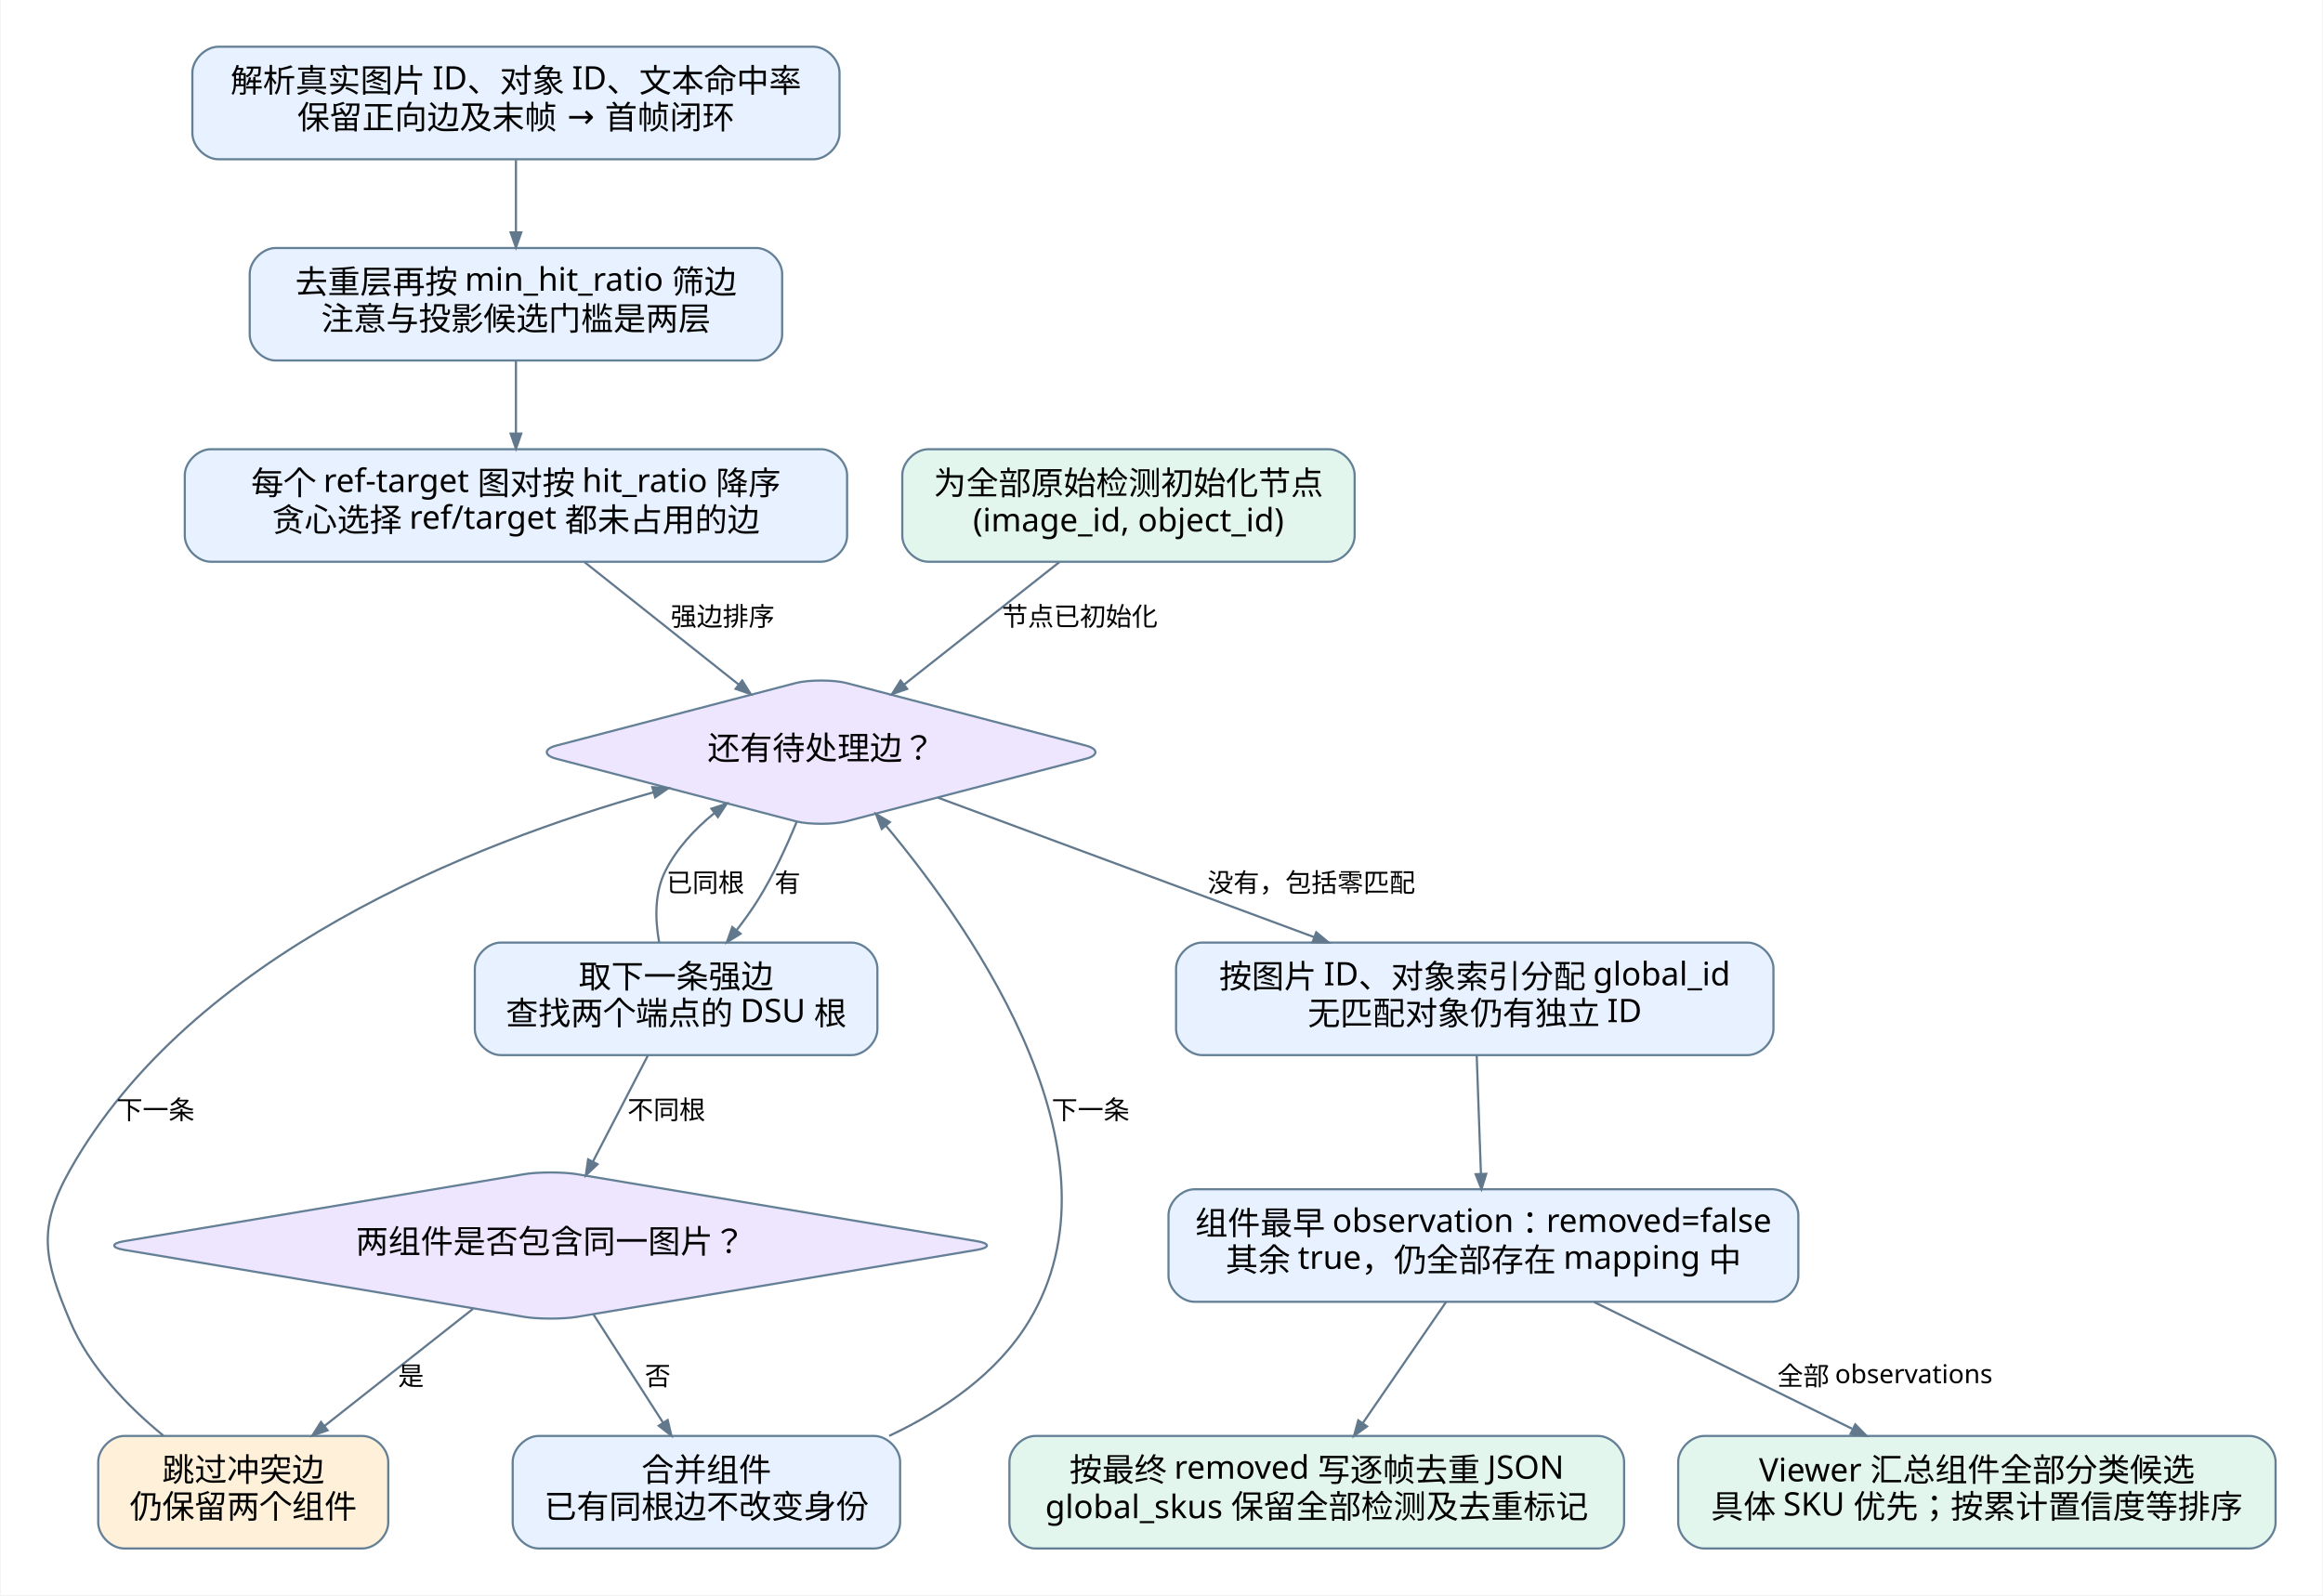
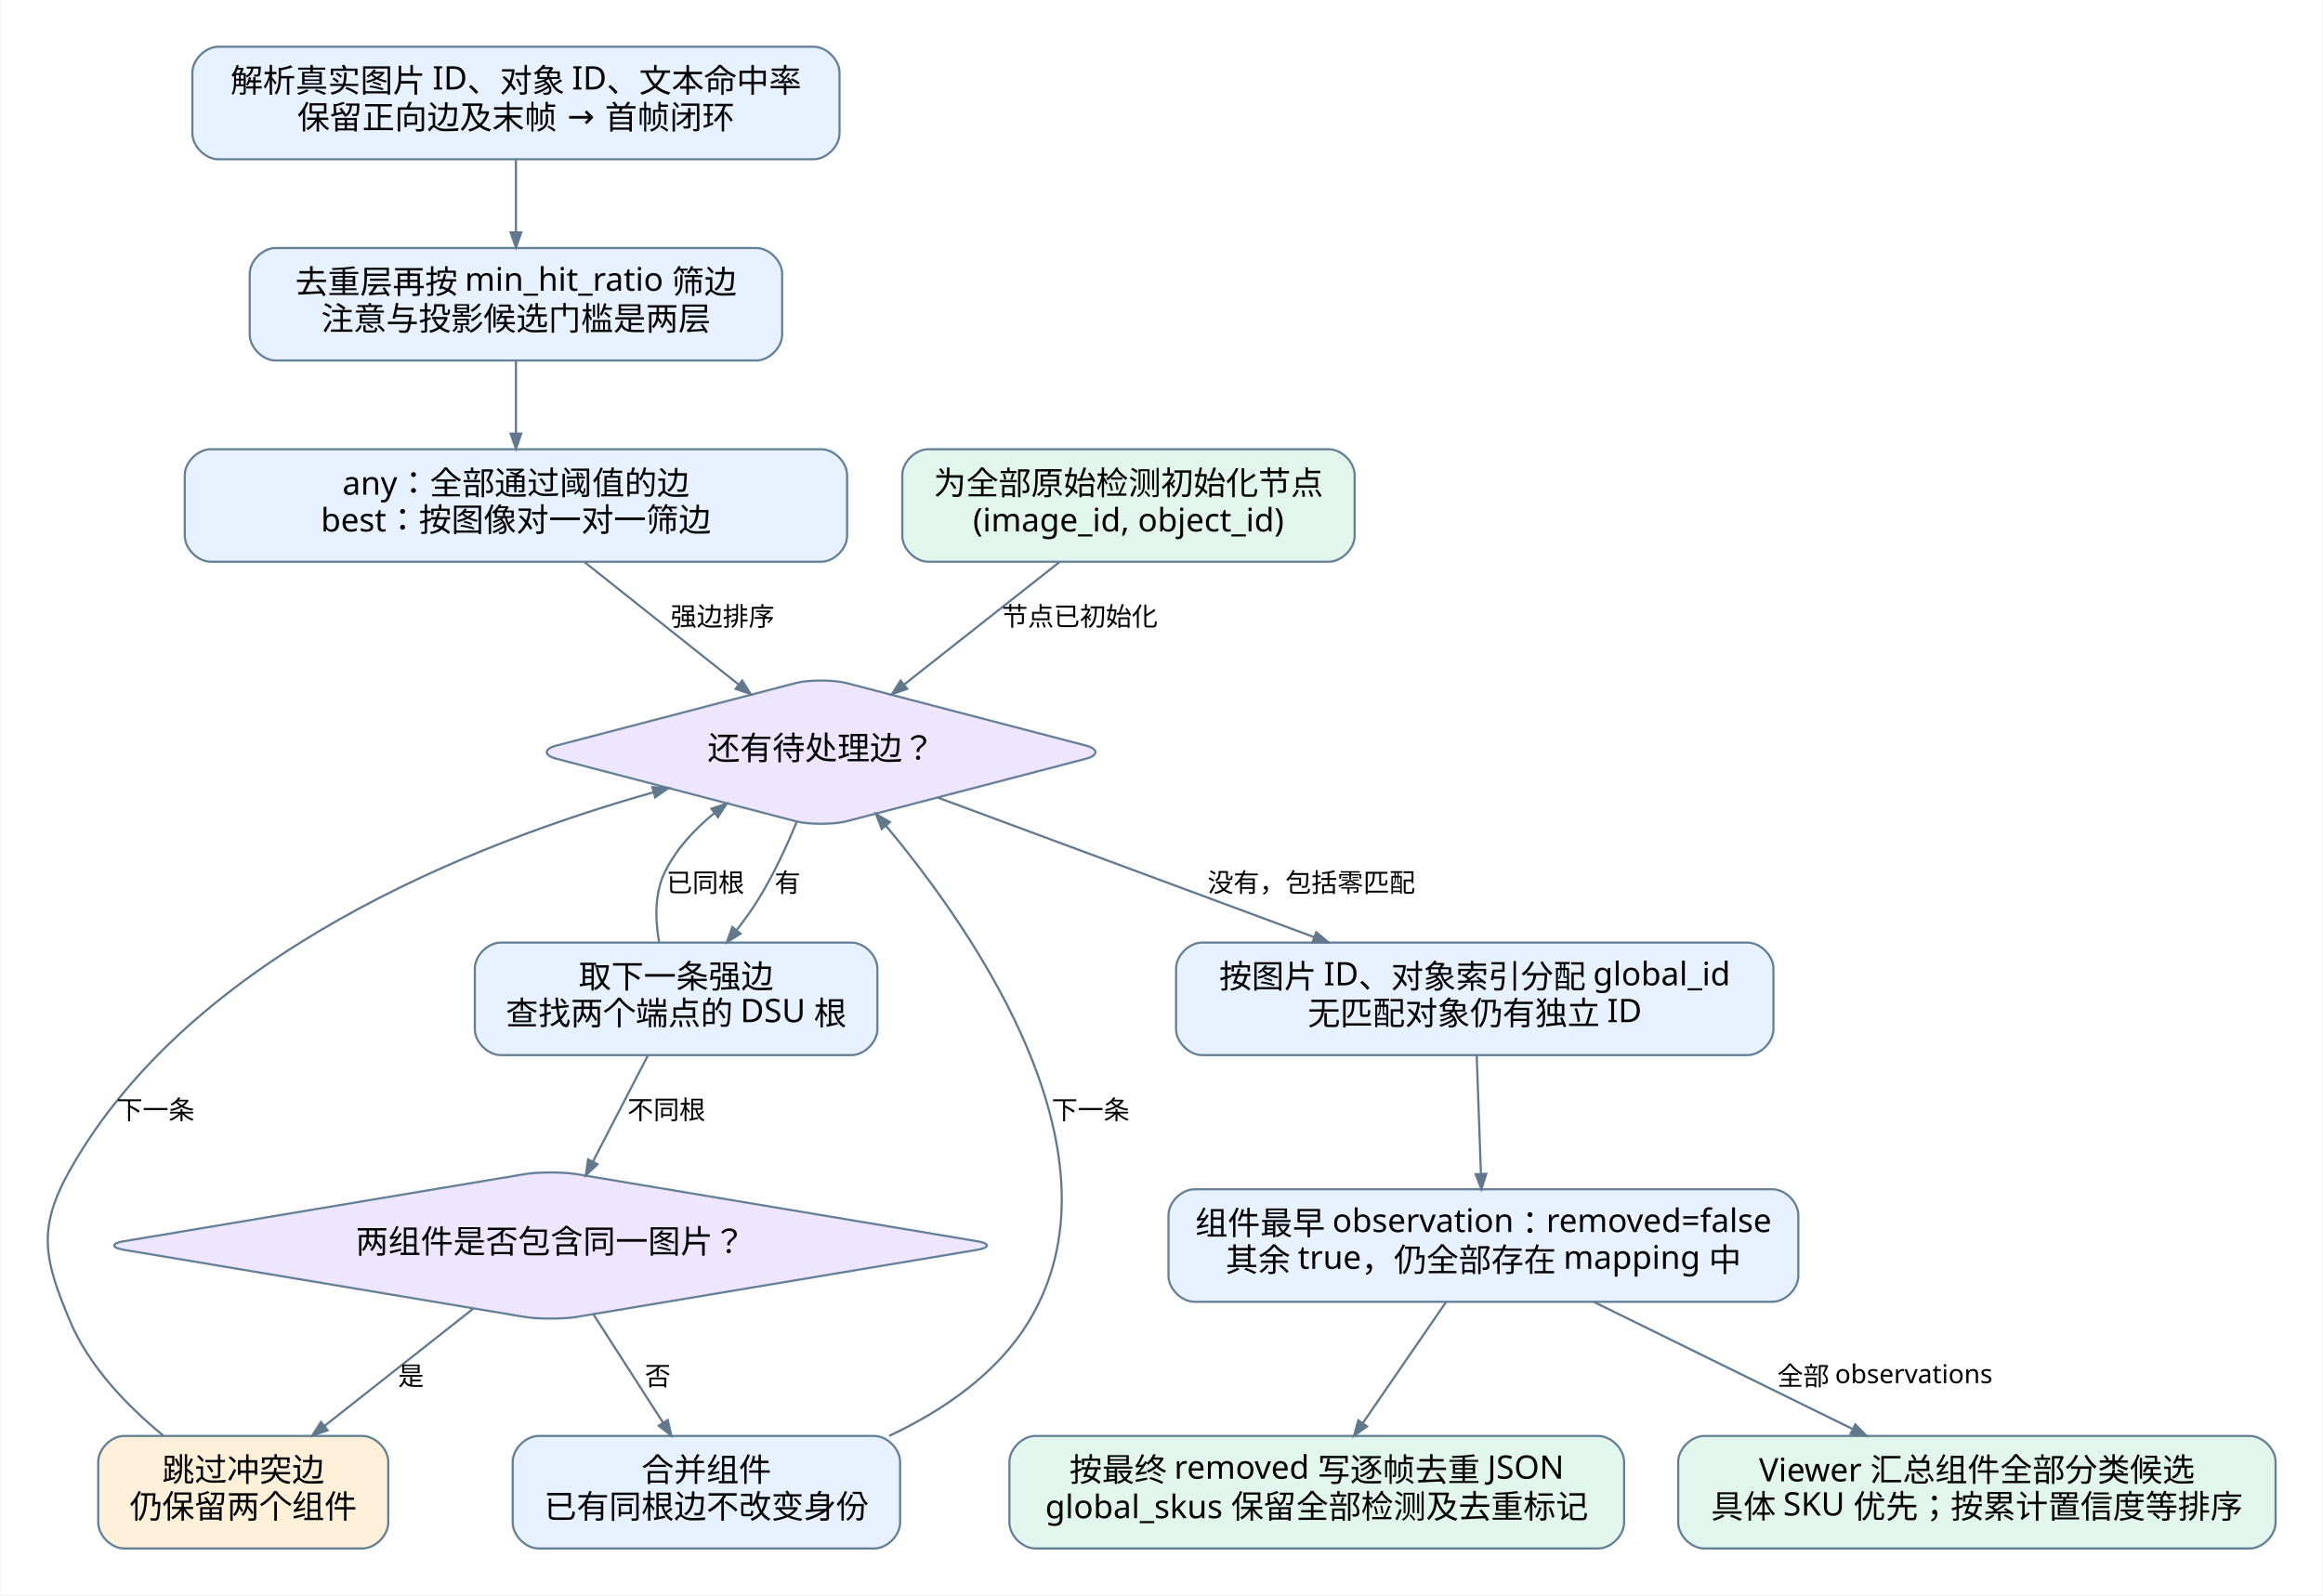
<svg xmlns="http://www.w3.org/2000/svg" width="1073pt" height="737pt" viewBox="0.00 0.00 1072.67 737.20">
  <g id="graph0" class="graph" transform="scale(1 1) rotate(0) translate(21.6 715.6)">
    <polygon fill="white" stroke="transparent" points="-21.6,21.6 -21.6,-715.6 1051.07,-715.6 1051.07,21.6 -21.6,21.6" />
    <g id="node1" class="node">
      <path fill="#e8f1ff" stroke="#648096" d="M353.97,-694C353.97,-694 78.97,-694 78.97,-694 72.97,-694 66.97,-688 66.97,-682 66.97,-682 66.97,-654 66.97,-654 66.97,-648 72.97,-642 78.97,-642 78.97,-642 353.97,-642 353.97,-642 359.97,-642 365.97,-648 365.97,-654 365.97,-654 365.97,-682 365.97,-682 365.97,-688 359.97,-694 353.97,-694" />
      <text text-anchor="middle" x="216.47" y="-673" font-family="SimHei" font-size="15.00">解析真实图片 ID、对象 ID、文本命中率</text>
      <text text-anchor="middle" x="216.47" y="-656" font-family="SimHei" font-size="15.00">保留正向边及末帧 → 首帧闭环</text>
    </g>
    <g id="node2" class="node">
      <path fill="#e8f1ff" stroke="#648096" d="M327.47,-601C327.47,-601 105.47,-601 105.47,-601 99.47,-601 93.47,-595 93.47,-589 93.47,-589 93.47,-561 93.47,-561 93.47,-555 99.47,-549 105.47,-549 105.47,-549 327.47,-549 327.47,-549 333.47,-549 339.47,-555 339.47,-561 339.47,-561 339.47,-589 339.47,-589 339.47,-595 333.47,-601 327.47,-601" />
      <text text-anchor="middle" x="216.47" y="-580" font-family="SimHei" font-size="15.00">去重层再按 min_hit_ratio 筛边</text>
      <text text-anchor="middle" x="216.47" y="-563" font-family="SimHei" font-size="15.00">注意与投影候选门槛是两层</text>
    </g>
    <g id="edge1" class="edge">
      <path fill="none" stroke="#61788d" d="M216.47,-641.65C216.47,-631.3 216.47,-619.2 216.47,-608.23" />
      <polygon fill="#61788d" stroke="#61788d" points="218.92,-608.21 216.47,-601.21 214.02,-608.21 218.92,-608.21" />
    </g>
    <g id="node3" class="node">
      <path fill="#e8f1ff" stroke="#648096" d="M357.47,-508C357.47,-508 75.47,-508 75.47,-508 69.47,-508 63.47,-502 63.47,-496 63.47,-496 63.47,-468 63.47,-468 63.47,-462 69.47,-456 75.47,-456 75.47,-456 357.47,-456 357.47,-456 363.47,-456 369.47,-462 369.47,-468 369.47,-468 369.47,-496 369.47,-496 369.47,-502 363.47,-508 357.47,-508" />
-       <text text-anchor="middle" x="216.47" y="-487" font-family="SimHei" font-size="15.00">每个 ref-target 图对按 hit_ratio 降序</text>
-       <text text-anchor="middle" x="216.47" y="-470" font-family="SimHei" font-size="15.00">贪心选择 ref/target 都未占用的边</text>
+       <text text-anchor="middle" x="216.47" y="-487" font-family="SimHei" font-size="15.00">any：全部通过阈值的边</text>
+       <text text-anchor="middle" x="216.47" y="-470" font-family="SimHei" font-size="15.00">best：按图像对一对一筛边</text>
    </g>
    <g id="edge2" class="edge">
      <path fill="none" stroke="#61788d" d="M216.47,-548.65C216.47,-538.3 216.47,-526.2 216.47,-515.23" />
      <polygon fill="#61788d" stroke="#61788d" points="218.92,-515.21 216.47,-508.21 214.02,-515.21 218.92,-515.21" />
    </g>
    <g id="node5" class="node">
      <path fill="#eee6ff" stroke="#648096" d="M345.86,-399.97C345.86,-399.97 235.08,-371.03 235.08,-371.03 229.27,-369.52 229.27,-366.48 235.08,-364.97 235.08,-364.97 345.86,-336.03 345.86,-336.03 351.66,-334.52 363.27,-334.52 369.08,-336.03 369.08,-336.03 479.86,-364.97 479.86,-364.97 485.66,-366.48 485.66,-369.52 479.86,-371.03 479.86,-371.03 369.08,-399.97 369.08,-399.97 363.27,-401.48 351.66,-401.48 345.86,-399.97" />
      <text text-anchor="middle" x="357.47" y="-364.5" font-family="SimHei" font-size="15.00">还有待处理边？</text>
    </g>
    <g id="edge3" class="edge">
      <path fill="none" stroke="#61788d" d="M248.11,-455.87C269.22,-439.1 297.09,-416.96 319.41,-399.23" />
      <polygon fill="#61788d" stroke="#61788d" points="321,-401.1 324.95,-394.83 317.95,-397.26 321,-401.1" />
      <text text-anchor="middle" x="311.97" y="-426.4" font-family="SimHei" font-size="12.00">强边排序</text>
    </g>
    <g id="node4" class="node">
      <path fill="#e3f6ee" stroke="#648096" d="M591.97,-508C591.97,-508 406.97,-508 406.97,-508 400.97,-508 394.97,-502 394.97,-496 394.97,-496 394.97,-468 394.97,-468 394.97,-462 400.97,-456 406.97,-456 406.97,-456 591.97,-456 591.97,-456 597.97,-456 603.97,-462 603.97,-468 603.97,-468 603.97,-496 603.97,-496 603.97,-502 597.97,-508 591.97,-508" />
      <text text-anchor="middle" x="499.47" y="-487" font-family="SimHei" font-size="15.00">为全部原始检测初始化节点</text>
      <text text-anchor="middle" x="499.47" y="-470" font-family="SimHei" font-size="15.00">(image_id, object_id)</text>
    </g>
    <g id="edge4" class="edge">
      <path fill="none" stroke="#61788d" d="M467.6,-455.87C446.34,-439.1 418.28,-416.96 395.8,-399.23" />
      <polygon fill="#61788d" stroke="#61788d" points="397.23,-397.24 390.21,-394.83 394.19,-401.09 397.23,-397.24" />
      <text text-anchor="middle" x="476.97" y="-426.4" font-family="SimHei" font-size="12.00">节点已初始化</text>
    </g>
    <g id="node6" class="node">
      <path fill="#e8f1ff" stroke="#648096" d="M371.47,-280C371.47,-280 209.47,-280 209.47,-280 203.47,-280 197.47,-274 197.47,-268 197.47,-268 197.47,-240 197.47,-240 197.47,-234 203.47,-228 209.47,-228 209.47,-228 371.47,-228 371.47,-228 377.47,-228 383.47,-234 383.47,-240 383.47,-240 383.47,-268 383.47,-268 383.47,-274 377.47,-280 371.47,-280" />
      <text text-anchor="middle" x="290.47" y="-259" font-family="SimHei" font-size="15.00">取下一条强边</text>
      <text text-anchor="middle" x="290.47" y="-242" font-family="SimHei" font-size="15.00">查找两个端点的 DSU 根</text>
    </g>
    <g id="edge5" class="edge">
      <path fill="none" stroke="#61788d" d="M346.14,-335.7C341.38,-324.11 335.35,-311.1 328.47,-300 325.51,-295.23 322.08,-290.44 318.51,-285.86" />
      <polygon fill="#61788d" stroke="#61788d" points="320.24,-284.1 313.94,-280.18 316.42,-287.17 320.24,-284.1" />
      <text text-anchor="middle" x="341.97" y="-303.4" font-family="SimHei" font-size="12.00">有</text>
    </g>
    <g id="node10" class="node">
      <path fill="#e8f1ff" stroke="#648096" d="M785.47,-280C785.47,-280 533.47,-280 533.47,-280 527.47,-280 521.47,-274 521.47,-268 521.47,-268 521.47,-240 521.47,-240 521.47,-234 527.47,-228 533.47,-228 533.47,-228 785.47,-228 785.47,-228 791.47,-228 797.47,-234 797.47,-240 797.47,-240 797.47,-268 797.47,-268 797.47,-274 791.47,-280 785.47,-280" />
      <text text-anchor="middle" x="659.47" y="-259" font-family="SimHei" font-size="15.00">按图片 ID、对象索引分配 global_id</text>
      <text text-anchor="middle" x="659.47" y="-242" font-family="SimHei" font-size="15.00">无匹配对象仍有独立 ID</text>
    </g>
    <g id="edge6" class="edge">
      <path fill="none" stroke="#61788d" d="M411.46,-346.98C459.86,-329.03 531.33,-302.52 585.13,-282.57" />
      <polygon fill="#61788d" stroke="#61788d" points="586.22,-284.78 591.93,-280.05 584.52,-280.18 586.22,-284.78" />
      <text text-anchor="middle" x="583.97" y="-303.4" font-family="SimHei" font-size="12.00">没有，包括零匹配</text>
    </g>
    <g id="edge7" class="edge">
      <path fill="none" stroke="#61788d" d="M282.64,-280.09C280.73,-290.73 280.45,-302.97 285.47,-313 290.68,-323.42 298.95,-332.34 308.07,-339.77" />
      <polygon fill="#61788d" stroke="#61788d" points="306.8,-341.88 313.84,-344.2 309.78,-337.99 306.8,-341.88" />
      <text text-anchor="middle" x="303.97" y="-303.4" font-family="SimHei" font-size="12.00">已同根</text>
    </g>
    <g id="node7" class="node">
      <path fill="#eee6ff" stroke="#648096" d="M220.63,-173.02C220.63,-173.02 35.3,-141.98 35.3,-141.98 29.39,-140.99 29.39,-139.01 35.3,-138.02 35.3,-138.02 220.63,-106.98 220.63,-106.98 226.55,-105.99 238.39,-105.99 244.3,-106.98 244.3,-106.98 429.63,-138.02 429.63,-138.02 435.55,-139.01 435.55,-140.99 429.63,-141.98 429.63,-141.98 244.3,-173.02 244.3,-173.02 238.39,-174.01 226.55,-174.01 220.63,-173.02" />
      <text text-anchor="middle" x="232.47" y="-136.5" font-family="SimHei" font-size="15.00">两组件是否包含同一图片？</text>
    </g>
    <g id="edge8" class="edge">
      <path fill="none" stroke="#61788d" d="M277.45,-227.87C269.96,-213.4 260.41,-194.95 252.03,-178.77" />
      <polygon fill="#61788d" stroke="#61788d" points="254.16,-177.55 248.76,-172.46 249.81,-179.81 254.16,-177.55" />
      <text text-anchor="middle" x="285.97" y="-198.4" font-family="SimHei" font-size="12.00">不同根</text>
    </g>
    <g id="node8" class="node">
      <path fill="#fff0d9" stroke="#648096" d="M145.47,-52C145.47,-52 35.47,-52 35.47,-52 29.47,-52 23.47,-46 23.47,-40 23.47,-40 23.47,-12 23.47,-12 23.47,-6 29.47,0 35.47,0 35.47,0 145.47,0 145.47,0 151.47,0 157.47,-6 157.47,-12 157.47,-12 157.47,-40 157.47,-40 157.47,-46 151.47,-52 145.47,-52" />
      <text text-anchor="middle" x="90.47" y="-31" font-family="SimHei" font-size="15.00">跳过冲突边</text>
      <text text-anchor="middle" x="90.47" y="-14" font-family="SimHei" font-size="15.00">仍保留两个组件</text>
    </g>
    <g id="edge9" class="edge">
      <path fill="none" stroke="#61788d" d="M196.64,-110.74C175.67,-94.2 149.23,-73.35 127.98,-56.59" />
      <polygon fill="#61788d" stroke="#61788d" points="129.43,-54.61 122.41,-52.2 126.39,-58.45 129.43,-54.61" />
      <text text-anchor="middle" x="167.97" y="-75.4" font-family="SimHei" font-size="12.00">是</text>
    </g>
    <g id="node9" class="node">
      <path fill="#e8f1ff" stroke="#648096" d="M381.97,-52C381.97,-52 226.97,-52 226.97,-52 220.97,-52 214.97,-46 214.97,-40 214.97,-40 214.97,-12 214.97,-12 214.97,-6 220.97,0 226.97,0 226.97,0 381.97,0 381.97,0 387.97,0 393.97,-6 393.97,-12 393.97,-12 393.97,-40 393.97,-40 393.97,-46 387.97,-52 381.97,-52" />
      <text text-anchor="middle" x="304.47" y="-31" font-family="SimHei" font-size="15.00">合并组件</text>
      <text text-anchor="middle" x="304.47" y="-14" font-family="SimHei" font-size="15.00">已有同根边不改变身份</text>
    </g>
    <g id="edge10" class="edge">
      <path fill="none" stroke="#61788d" d="M252.33,-108.1C262.33,-92.55 274.42,-73.75 284.43,-58.16" />
      <polygon fill="#61788d" stroke="#61788d" points="286.58,-59.36 288.3,-52.14 282.46,-56.71 286.58,-59.36" />
      <text text-anchor="middle" x="281.97" y="-75.4" font-family="SimHei" font-size="12.00">否</text>
    </g>
    <g id="edge11" class="edge">
      <path fill="none" stroke="#61788d" d="M53.54,-52.17C37.05,-65.69 19.36,-83.91 10.47,-105 -1.62,-133.67 -4.83,-147.91 10.47,-175 66.68,-274.58 196,-325.76 279.92,-349.43" />
      <polygon fill="#61788d" stroke="#61788d" points="279.48,-351.85 286.88,-351.36 280.79,-347.13 279.48,-351.85" />
      <text text-anchor="middle" x="49.97" y="-198.4" font-family="SimHei" font-size="12.00">下一条</text>
    </g>
    <g id="edge12" class="edge">
      <path fill="none" stroke="#61788d" d="M388.92,-52.03C414.12,-63.88 438.88,-80.9 453.47,-105 499.45,-180.97 430.35,-282.49 387.41,-334.01" />
      <polygon fill="#61788d" stroke="#61788d" points="385.47,-332.51 382.82,-339.44 389.21,-335.67 385.47,-332.51" />
      <text text-anchor="middle" x="481.97" y="-198.4" font-family="SimHei" font-size="12.00">下一条</text>
    </g>
    <g id="node11" class="node">
      <path fill="#e8f1ff" stroke="#648096" d="M796.97,-166C796.97,-166 529.97,-166 529.97,-166 523.97,-166 517.97,-160 517.97,-154 517.97,-154 517.97,-126 517.97,-126 517.97,-120 523.97,-114 529.97,-114 529.97,-114 796.97,-114 796.97,-114 802.97,-114 808.97,-120 808.97,-126 808.97,-126 808.97,-154 808.97,-154 808.97,-160 802.97,-166 796.97,-166" />
      <text text-anchor="middle" x="663.47" y="-145" font-family="SimHei" font-size="15.00">组件最早 observation：removed=false</text>
      <text text-anchor="middle" x="663.47" y="-128" font-family="SimHei" font-size="15.00">其余 true，仍全部存在 mapping 中</text>
    </g>
    <g id="edge13" class="edge">
      <path fill="none" stroke="#61788d" d="M660.37,-227.87C660.94,-211.73 661.7,-190.61 662.32,-173.24" />
      <polygon fill="#61788d" stroke="#61788d" points="664.77,-173.13 662.57,-166.05 659.88,-172.96 664.77,-173.13" />
    </g>
    <g id="node12" class="node">
      <path fill="#e3f6ee" stroke="#648096" d="M716.47,-52C716.47,-52 456.47,-52 456.47,-52 450.47,-52 444.47,-46 444.47,-40 444.47,-40 444.47,-12 444.47,-12 444.47,-6 450.47,0 456.47,0 456.47,0 716.47,0 716.47,0 722.47,0 728.47,-6 728.47,-12 728.47,-12 728.47,-40 728.47,-40 728.47,-46 722.47,-52 716.47,-52" />
      <text text-anchor="middle" x="586.47" y="-31" font-family="SimHei" font-size="15.00">按最终 removed 写逐帧去重 JSON</text>
      <text text-anchor="middle" x="586.47" y="-14" font-family="SimHei" font-size="15.00">global_skus 保留全部检测及去重标记</text>
    </g>
    <g id="edge14" class="edge">
      <path fill="none" stroke="#61788d" d="M646.19,-113.87C634.79,-97.29 619.8,-75.48 607.68,-57.85" />
      <polygon fill="#61788d" stroke="#61788d" points="609.68,-56.43 603.69,-52.05 605.64,-59.21 609.68,-56.43" />
    </g>
    <g id="node13" class="node">
      <path fill="#e3f6ee" stroke="#648096" d="M1017.47,-52C1017.47,-52 765.47,-52 765.47,-52 759.47,-52 753.47,-46 753.47,-40 753.47,-40 753.47,-12 753.47,-12 753.47,-6 759.47,0 765.47,0 765.47,0 1017.47,0 1017.47,0 1023.47,0 1029.47,-6 1029.47,-12 1029.47,-12 1029.47,-40 1029.47,-40 1029.47,-46 1023.47,-52 1017.47,-52" />
      <text text-anchor="middle" x="891.47" y="-31" font-family="SimHei" font-size="15.00">Viewer 汇总组件全部分类候选</text>
      <text text-anchor="middle" x="891.47" y="-14" font-family="SimHei" font-size="15.00">具体 SKU 优先；按累计置信度等排序</text>
    </g>
    <g id="edge15" class="edge">
      <path fill="none" stroke="#61788d" d="M714.64,-113.87C749.99,-96.5 797.06,-73.38 833.75,-55.35" />
      <polygon fill="#61788d" stroke="#61788d" points="835.27,-57.34 840.47,-52.05 833.11,-52.94 835.27,-57.34" />
      <text text-anchor="middle" x="848.97" y="-75.4" font-family="SimHei" font-size="12.00">全部 observations</text>
    </g>
  </g>
</svg>
